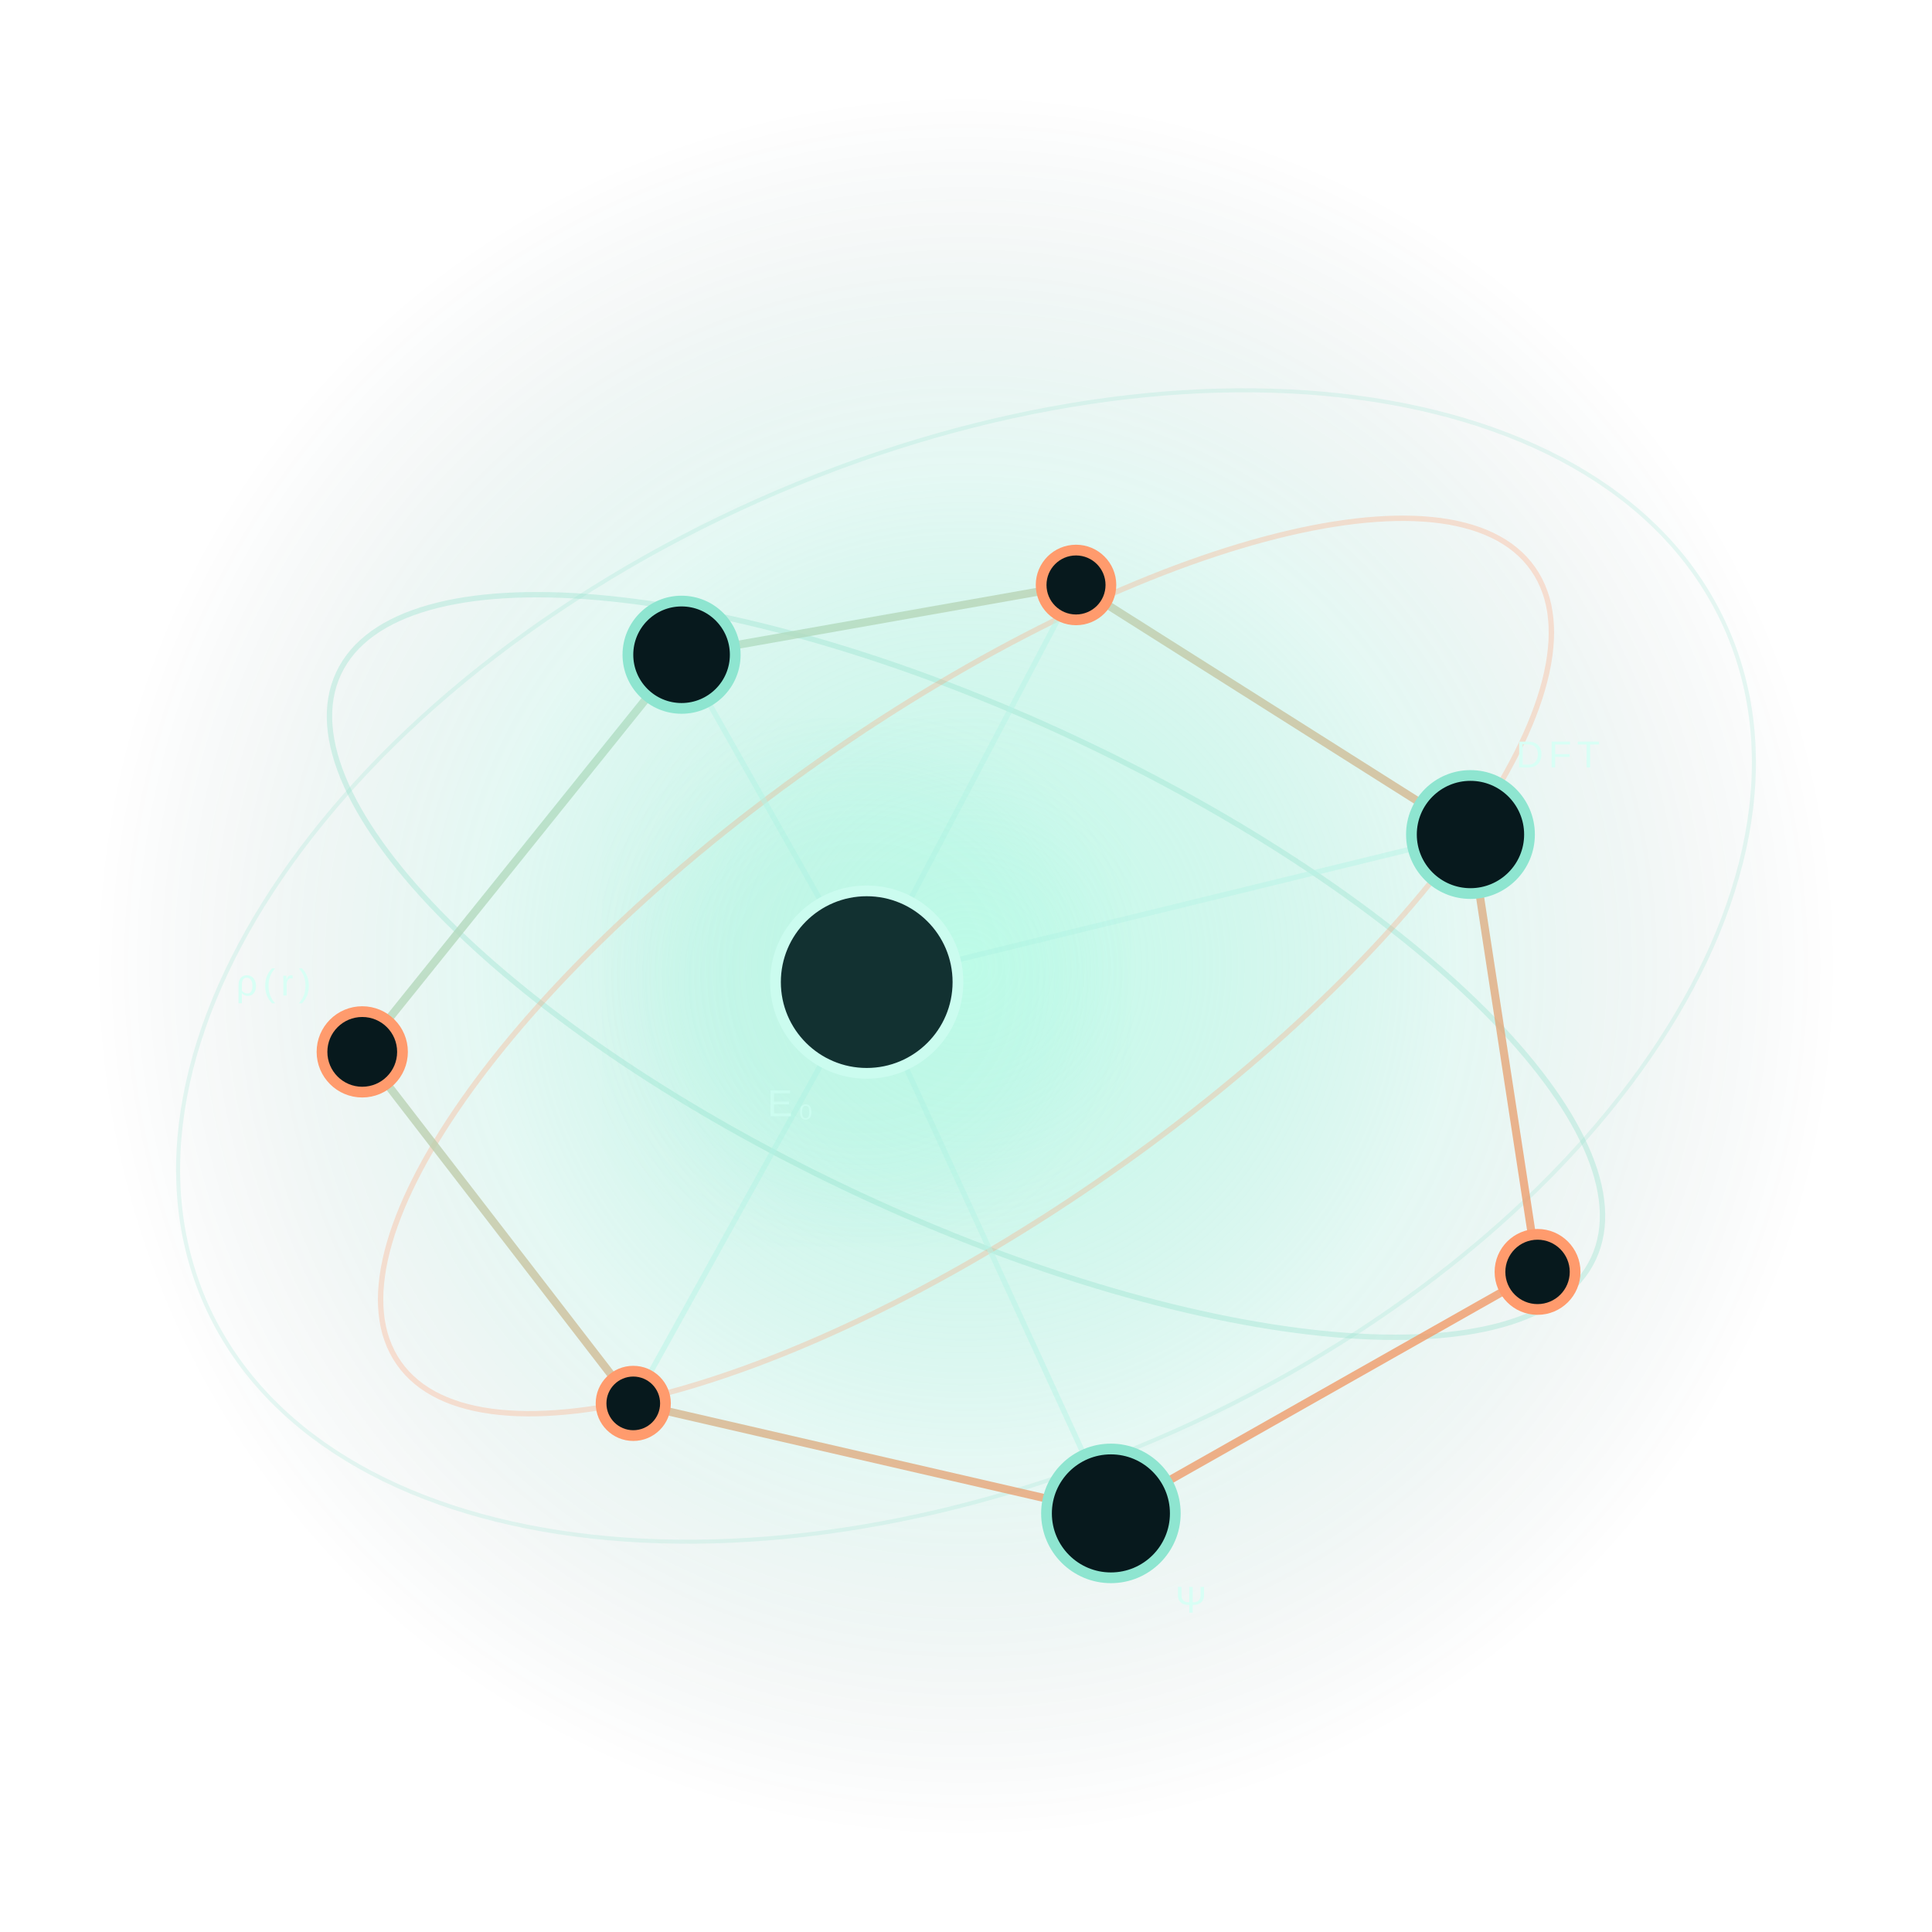
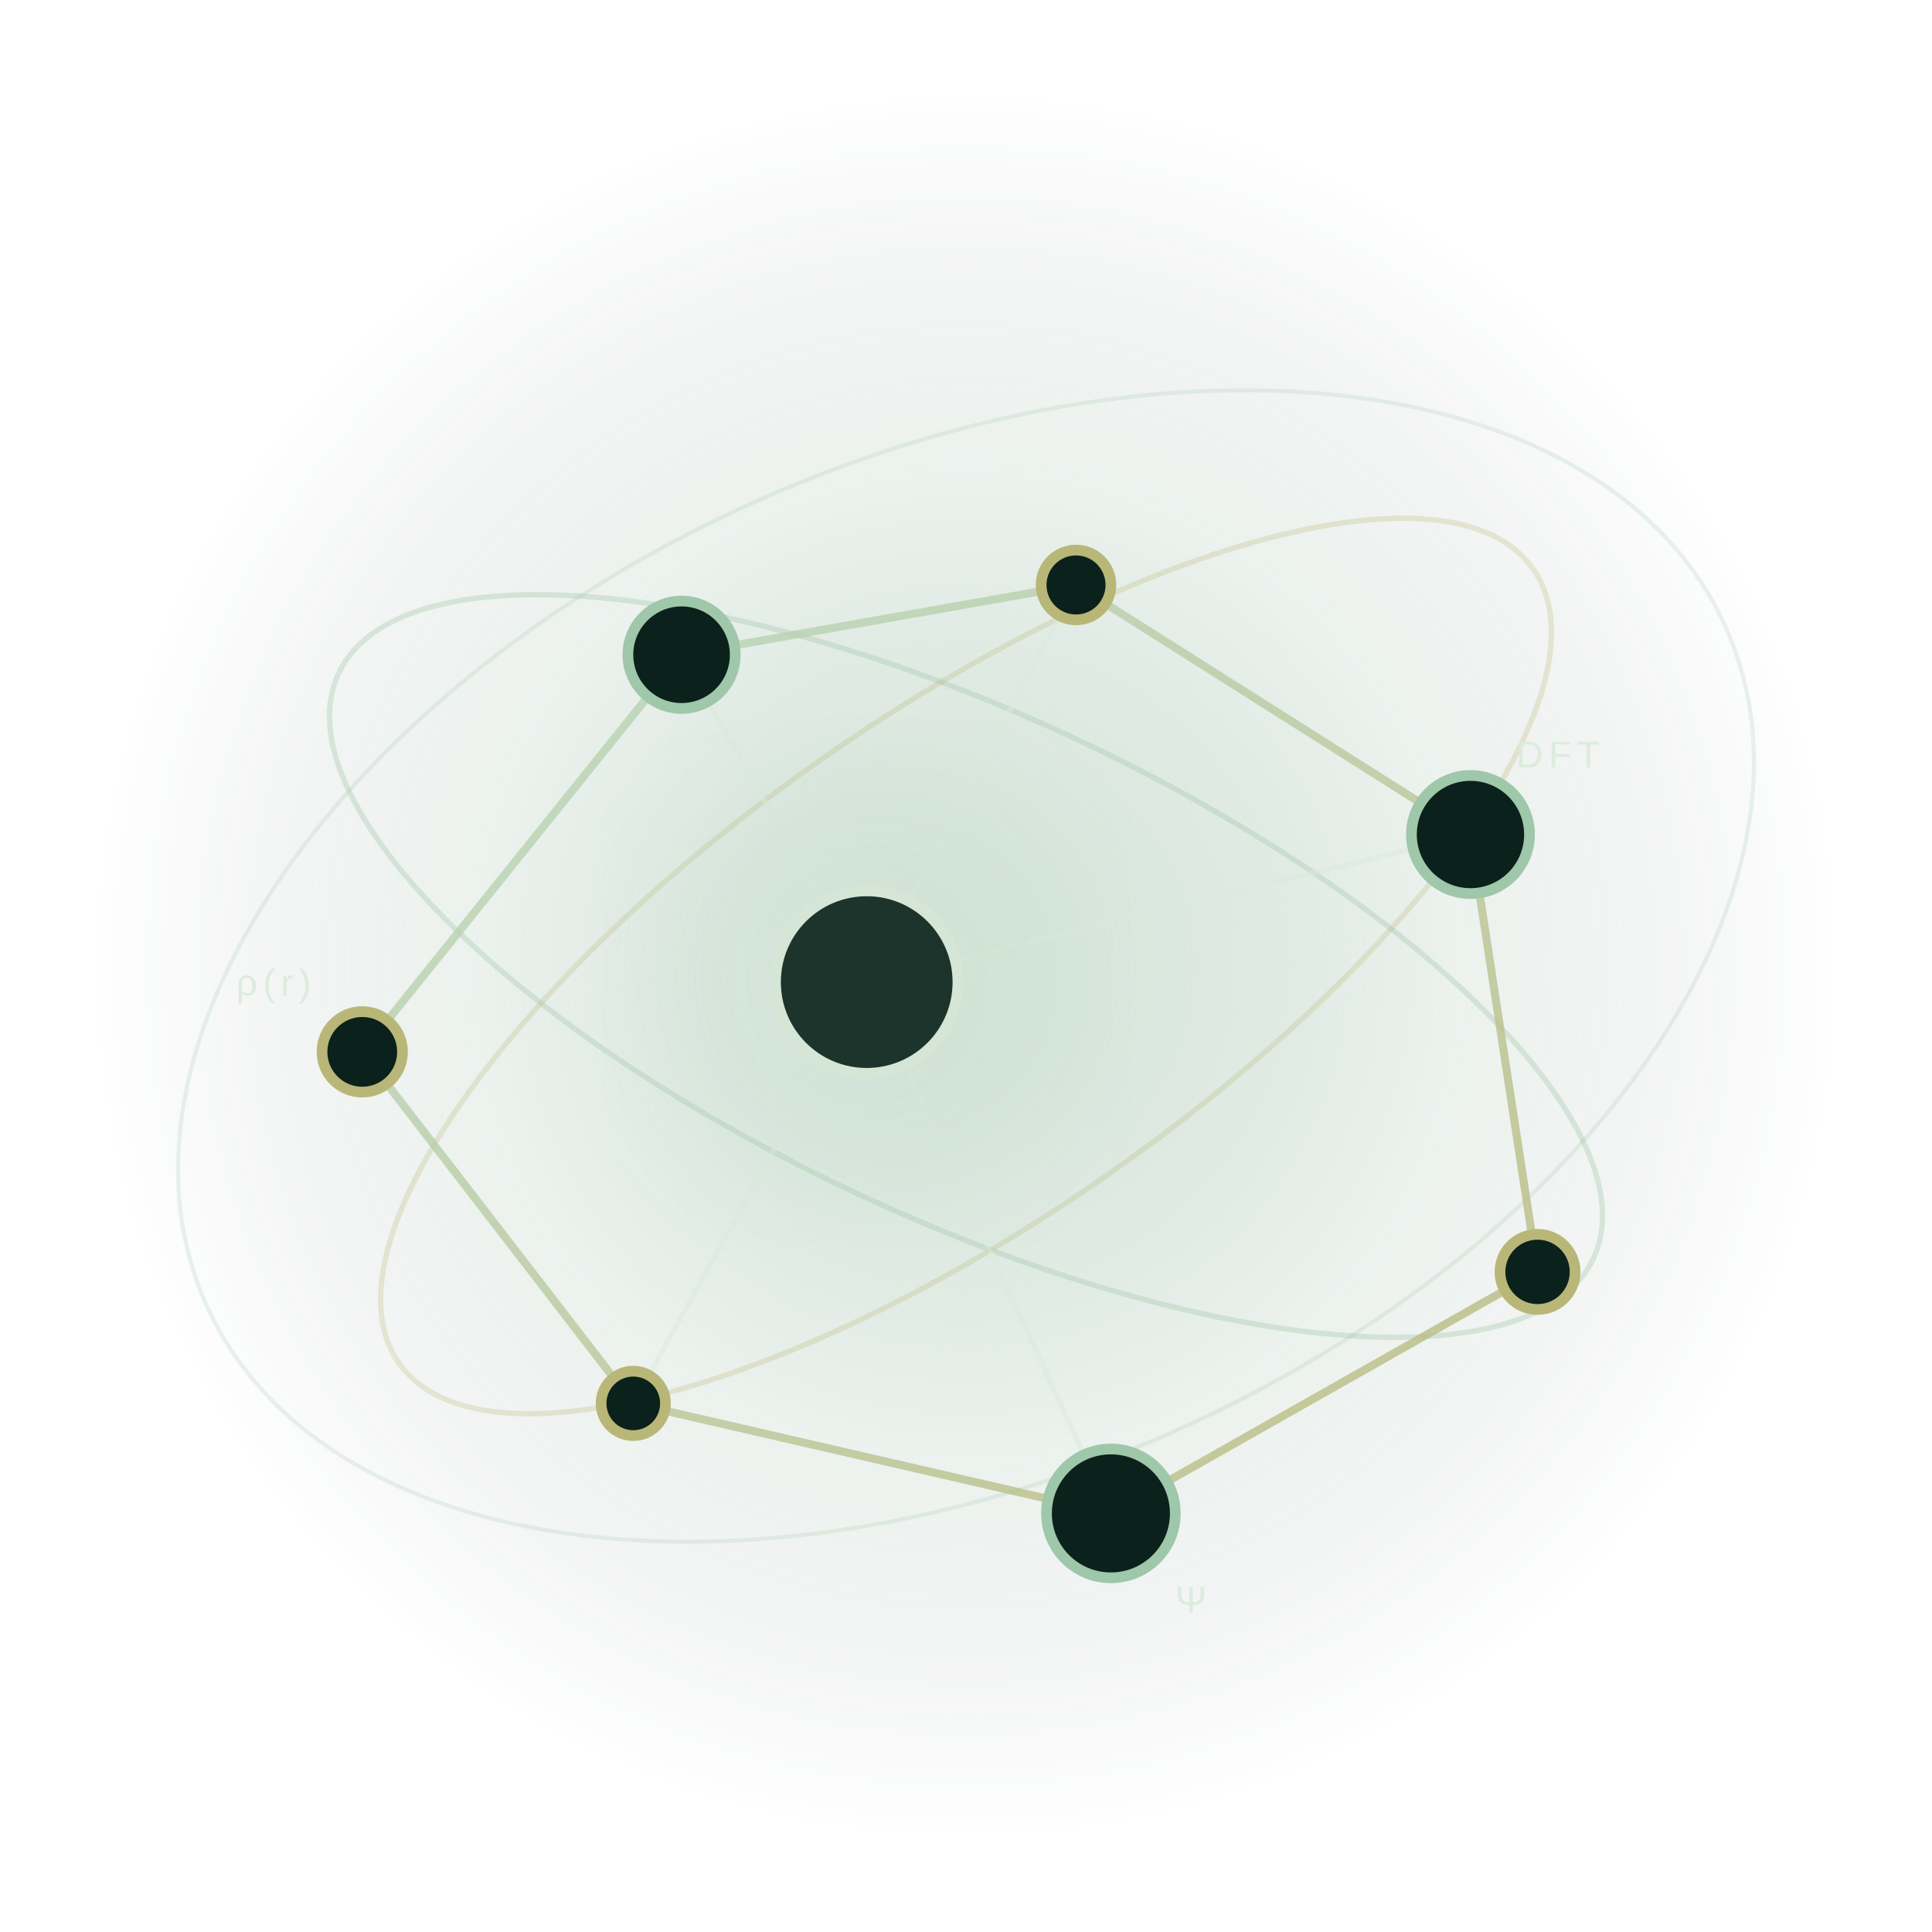
<svg xmlns="http://www.w3.org/2000/svg" viewBox="0 0 720 720" role="img" aria-labelledby="title desc">
  <defs>
    <radialGradient id="halo" cx="50%" cy="50%" r="50%">
-       <stop offset="0" stop-color="#7fffd4" stop-opacity=".42" />
-       <stop offset=".56" stop-color="#20c7a0" stop-opacity=".12" />
-       <stop offset="1" stop-color="#081d21" stop-opacity="0" />
+       <stop offset="0" stop-color="#9fc7a9" stop-opacity=".42" />
+       <stop offset=".56" stop-color="#5f9272" stop-opacity=".12" />
+       <stop offset="1" stop-color="#0b211b" stop-opacity="0" />
    </radialGradient>
    <linearGradient id="bond" x1="0" y1="0" x2="1" y2="1">
-       <stop stop-color="#9cf0db" />
-       <stop offset="1" stop-color="#ff8a52" />
+       <stop stop-color="#b7d8be" />
+       <stop offset="1" stop-color="#b9b778" />
    </linearGradient>
    <filter id="blur">
      <feGaussianBlur stdDeviation="18" />
    </filter>
  </defs>
  <circle cx="360" cy="360" r="330" fill="url(#halo)" />
  <g fill="none" stroke-linecap="round">
-     <ellipse cx="360" cy="360" rx="258" ry="94" stroke="#92dfcc" stroke-opacity=".34" stroke-width="2" transform="rotate(25 360 360)" />
-     <ellipse cx="360" cy="360" rx="258" ry="94" stroke="#ff9b6d" stroke-opacity=".28" stroke-width="2" transform="rotate(145 360 360)" />
-     <ellipse cx="360" cy="360" rx="190" ry="310" stroke="#92dfcc" stroke-opacity=".22" stroke-width="1.5" transform="rotate(66 360 360)" />
+     <ellipse cx="360" cy="360" rx="258" ry="94" stroke="#9fc7a9" stroke-opacity=".34" stroke-width="2" transform="rotate(25 360 360)" />
+     <ellipse cx="360" cy="360" rx="258" ry="94" stroke="#b9b778" stroke-opacity=".28" stroke-width="2" transform="rotate(145 360 360)" />
+     <ellipse cx="360" cy="360" rx="190" ry="310" stroke="#9fc7a9" stroke-opacity=".22" stroke-width="1.5" transform="rotate(66 360 360)" />
    <path d="M135 392 254 244 401 218 548 311 573 474 414 564 236 523Z" stroke="url(#bond)" stroke-opacity=".78" stroke-width="3" />
-     <path d="M254 244 323 366 401 218M323 366 548 311M323 366 414 564M323 366 236 523" stroke="#b8f5e7" stroke-opacity=".52" stroke-width="2" />
+     <path d="M254 244 323 366 401 218M323 366 548 311M323 366 414 564M323 366 236 523" stroke="#dcebdd" stroke-opacity=".52" stroke-width="2" />
  </g>
-   <g fill="#07191d" stroke-width="4">
-     <circle cx="135" cy="392" r="15" stroke="#ff9b6d" />
-     <circle cx="254" cy="244" r="20" stroke="#8ee5d0" />
-     <circle cx="401" cy="218" r="13" stroke="#ff9b6d" />
-     <circle cx="548" cy="311" r="22" stroke="#8ee5d0" />
-     <circle cx="573" cy="474" r="14" stroke="#ff9b6d" />
-     <circle cx="414" cy="564" r="24" stroke="#8ee5d0" />
-     <circle cx="236" cy="523" r="12" stroke="#ff9b6d" />
-     <circle cx="323" cy="366" r="34" stroke="#d8fff5" />
+   <g fill="#0b211b" stroke-width="4">
+     <circle cx="135" cy="392" r="15" stroke="#b9b778" />
+     <circle cx="254" cy="244" r="20" stroke="#9fc7a9" />
+     <circle cx="401" cy="218" r="13" stroke="#b9b778" />
+     <circle cx="548" cy="311" r="22" stroke="#9fc7a9" />
+     <circle cx="573" cy="474" r="14" stroke="#b9b778" />
+     <circle cx="414" cy="564" r="24" stroke="#9fc7a9" />
+     <circle cx="236" cy="523" r="12" stroke="#b9b778" />
+     <circle cx="323" cy="366" r="34" stroke="#dcebdd" />
  </g>
-   <g fill="#d8fff5" font-family="Arial, sans-serif" font-size="14" letter-spacing="2">
+   <g fill="#dcebdd" font-family="Arial, sans-serif" font-size="14" letter-spacing="2">
    <text x="88" y="371">ρ(r)</text>
    <text x="565" y="286">DFT</text>
    <text x="438" y="601">Ψ</text>
    <text x="286" y="416">E₀</text>
  </g>
-   <circle cx="323" cy="366" r="82" fill="#65e6c4" opacity=".12" filter="url(#blur)" />
+   <circle cx="323" cy="366" r="82" fill="#9fc7a9" opacity=".12" filter="url(#blur)" />
</svg>
